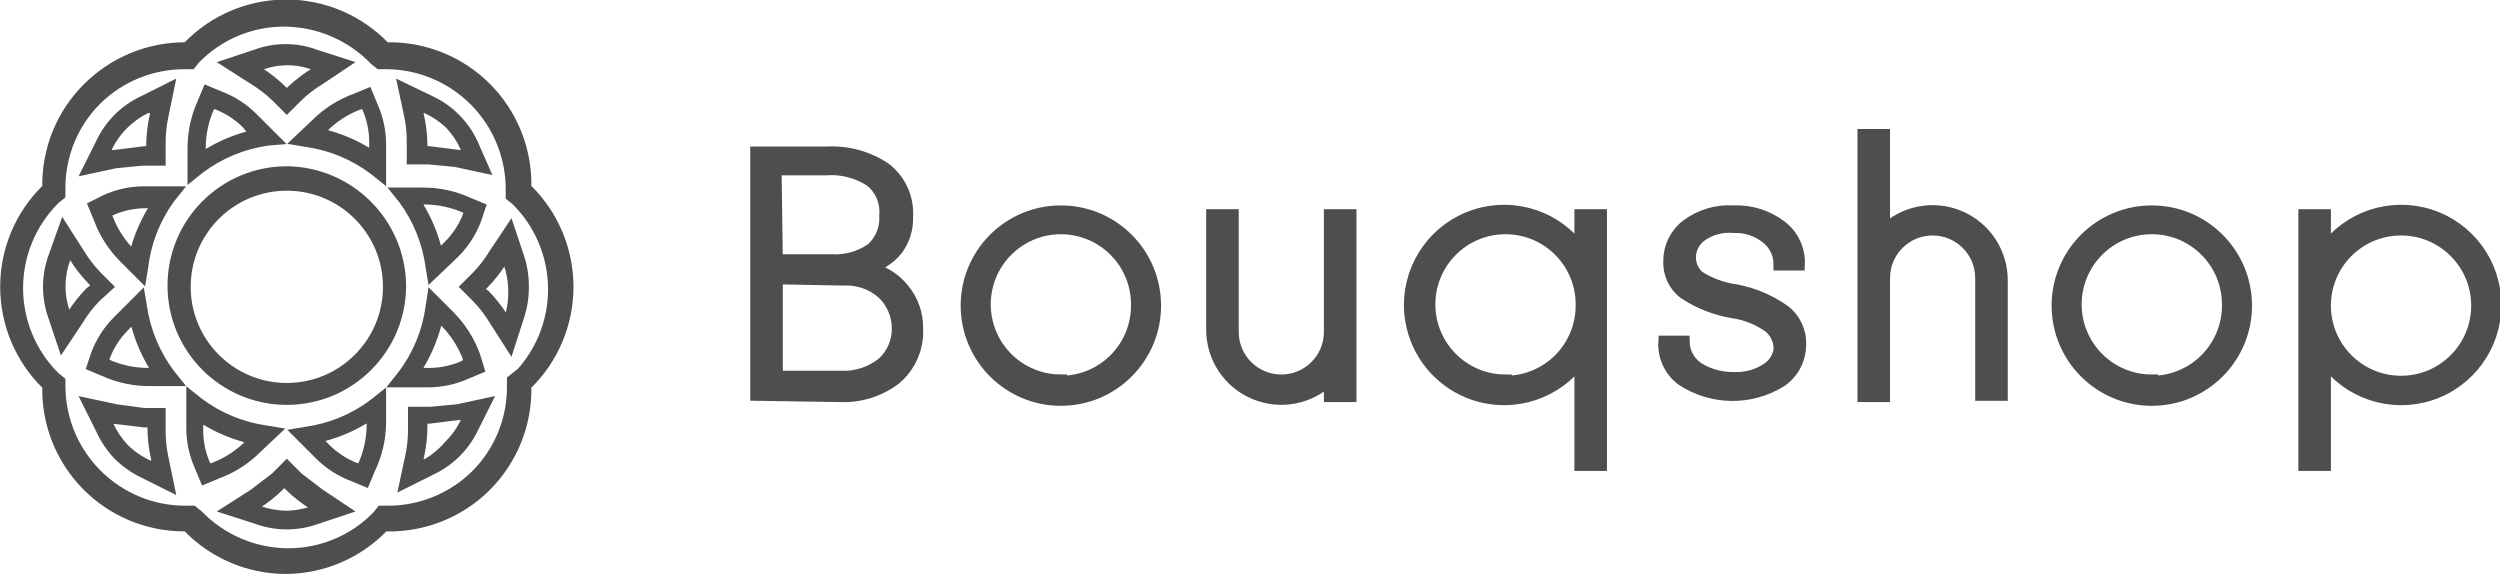
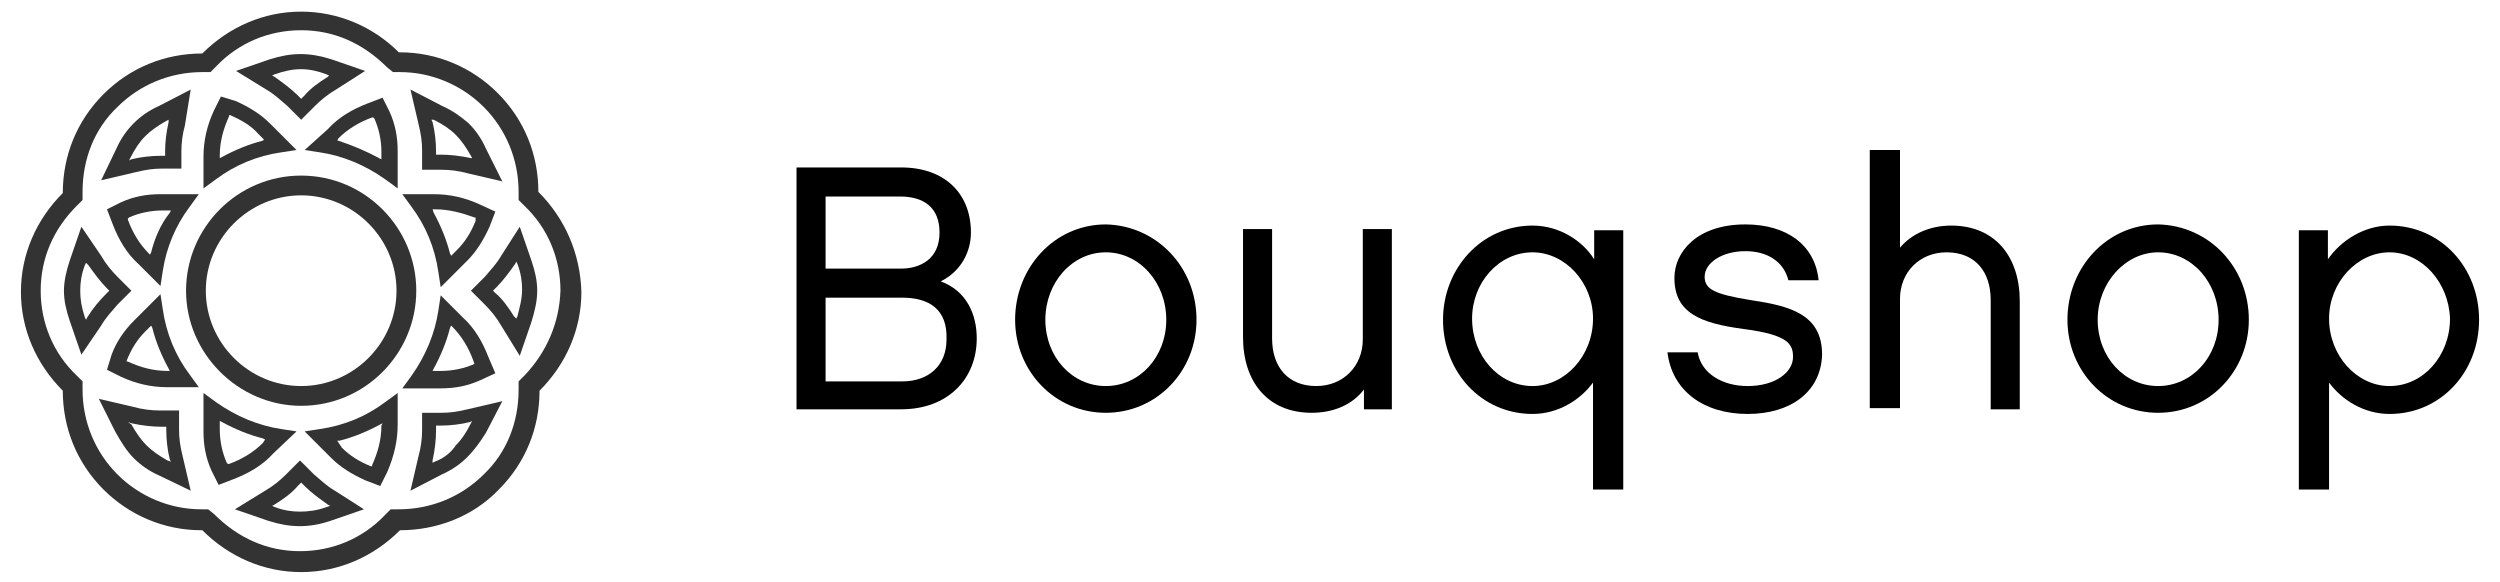
- <svg xmlns="http://www.w3.org/2000/svg" id="Layer_1" data-name="Layer 1" width="199.6" height="45.8" viewBox="0 0 199.6 45.8">
-   <defs>
-     <style>
-       .cls-1, .cls-2 {
-         fill: #4e4e4f;
-         stroke: #4e4e4f;
-         stroke-miterlimit: 10;
-       }
- 
-       .cls-1 {
-         stroke-width: 0.25px;
-       }
-     </style>
-   </defs>
+ <svg xmlns="http://www.w3.org/2000/svg" version="1.1" id="Layer_1" x="0px" y="0px" viewBox="0 0 215 50" style="enable-background:new 0 0 215 50;" xml:space="preserve">
+   <style type="text/css">
+ 	.st0{fill:#333333;}
+ </style>
  <g>
-     <path class="cls-1" d="M22.8,16a9.4,9.4,0,1,0,9.4,9.4A9.5,9.5,0,0,0,22.8,16Zm0,17.3a7.8,7.8,0,1,1,7.8-7.8A7.8,7.8,0,0,1,22.8,33.3Z" transform="translate(0.1 -2.6)" />
-     <path class="cls-1" d="M42.2,17.5h0A11.2,11.2,0,0,0,30.9,6.1h-.1a11.2,11.2,0,0,0-16.1,0h0a11.3,11.3,0,0,0-8,3.3,11.2,11.2,0,0,0-3.3,8.1h0a11.2,11.2,0,0,0,0,16h0A11.2,11.2,0,0,0,14.6,44.9h.1a11.2,11.2,0,0,0,8,3.4h0a11.2,11.2,0,0,0,8-3.4h0A11.2,11.2,0,0,0,42.2,33.5h0a11.2,11.2,0,0,0,0-16ZM41,32.4l-.5.4v.6a9.6,9.6,0,0,1-2.8,6.9,9.7,9.7,0,0,1-6.9,2.8h-.6l-.4.5a9.6,9.6,0,0,1-6.9,2.9h0a9.8,9.8,0,0,1-7-3l-.5-.4h-.6A9.7,9.7,0,0,1,5,33.5v-.6l-.5-.4a9.7,9.7,0,0,1,0-13.8l.5-.4v-.6a9.6,9.6,0,0,1,2.8-6.9,9.7,9.7,0,0,1,6.9-2.8h.6l.4-.5a9.6,9.6,0,0,1,6.9-2.9,9.8,9.8,0,0,1,7,3l.5.4h.6a9.7,9.7,0,0,1,9.7,9.8v.6l.5.4a9.7,9.7,0,0,1,0,13.8Z" transform="translate(0.1 -2.6)" />
-     <path class="cls-1" d="M13.8,9.1l-2.6,1.3a7.3,7.3,0,0,0-3.5,3.5L6.4,16.5l2.8-.6,2.1-.2H13V14.1a9.9,9.9,0,0,1,.2-2.1ZM12,11.7a11.2,11.2,0,0,0-.3,2.4v.3h-.3L9,14.7H8.7v-.2A6.5,6.5,0,0,1,10,12.7a6.4,6.4,0,0,1,1.7-1.2H12v.2Z" transform="translate(0.1 -2.6)" />
-     <path class="cls-1" d="M23.1,14l1.2.2a11.4,11.4,0,0,1,5.3,2.2l1,.8V14.1a7.8,7.8,0,0,0-.7-3.2l-.5-1.2-1.2.5a9,9,0,0,0-3.3,2.1Zm2.8-1a7.7,7.7,0,0,1,2.8-1.8h.2a6.5,6.5,0,0,1,.6,2.7v.6h-.2a12.6,12.6,0,0,0-3.3-1.4h0Z" transform="translate(0.1 -2.6)" />
-     <path class="cls-1" d="M37.9,13.9a7.3,7.3,0,0,0-3.5-3.5L31.7,9.1l.6,2.8a9.8,9.8,0,0,1,.2,2.1v1.6h1.6l2.1.2,2.8.6Zm-1.2.8h-.1l-2.4-.3h-.3v-.3a11.1,11.1,0,0,0-.3-2.4v-.2h.2a6.5,6.5,0,0,1,1.8,1.2,6.4,6.4,0,0,1,1.2,1.8v.2Z" transform="translate(0.1 -2.6)" />
-     <path class="cls-1" d="M38.6,19l-1.2-.5a9,9,0,0,0-3.8-.8H31.1l.8,1A11.4,11.4,0,0,1,34,23.9l.2,1.2L36.4,23a7.8,7.8,0,0,0,1.8-2.8Zm-1.6.7a6.6,6.6,0,0,1-1.5,2.3l-.5.5v-.2a12.6,12.6,0,0,0-1.4-3.3v-.2h.2a7.8,7.8,0,0,1,3.2.7H37Z" transform="translate(0.1 -2.6)" />
-     <path class="cls-1" d="M22.5,14l-2.2-2.2a7.8,7.8,0,0,0-2.8-1.8l-1.2-.5-.5,1.2a9,9,0,0,0-.8,3.8v2.6l1-.8a11.4,11.4,0,0,1,5.3-2.2Zm-2.8-.8a12.6,12.6,0,0,0-3.3,1.4h-.2v-.2a7.8,7.8,0,0,1,.7-3.2h.2a6.6,6.6,0,0,1,2.3,1.5l.4.5Z" transform="translate(0.1 -2.6)" />
-     <path class="cls-1" d="M28,7.6l-2.8-.9a7.1,7.1,0,0,0-5,0l-2.7.9L20,9.2a9.8,9.8,0,0,1,1.7,1.3l1.1,1.1,1.1-1.1a9.8,9.8,0,0,1,1.7-1.3ZM25,8.1A11.2,11.2,0,0,0,23,9.6l-.2.2-.2-.2a11.2,11.2,0,0,0-1.9-1.5h0a5.8,5.8,0,0,1,4.3,0H25Z" transform="translate(0.1 -2.6)" />
-     <path class="cls-1" d="M25.6,41.8l-1.7-1.3-1.1-1.1-1.1,1.1L20,41.8l-2.5,1.6,2.8.9a7.3,7.3,0,0,0,5,0l2.7-.9Zm-.7,1.3a6.5,6.5,0,0,1-2.2.4,6.6,6.6,0,0,1-2.1-.4h-.1a11.5,11.5,0,0,0,1.9-1.5l.2-.2.2.2a11.2,11.2,0,0,0,1.9,1.5h0Z" transform="translate(0.1 -2.6)" />
-     <path class="cls-1" d="M38.1,30.9A9,9,0,0,0,36,27.6l-1.8-1.8L34,27.1a11.3,11.3,0,0,1-2.2,5.3l-.8,1h3.1a7.8,7.8,0,0,0,3.2-.7l1.2-.5Zm-1.2.6a6.6,6.6,0,0,1-2.7.6h-.6v-.2A12.6,12.6,0,0,0,35,28.6v-.2h.1A7.8,7.8,0,0,1,37,31.3h0Z" transform="translate(0.1 -2.6)" />
-     <path class="cls-1" d="M37.9,37l1.3-2.6-2.8.6-2.1.2H32.6v1.6a9.8,9.8,0,0,1-.2,2.1l-.6,2.8,2.6-1.3A7.3,7.3,0,0,0,37.9,37Zm-4.1,2.4h-.2v-.2a11.1,11.1,0,0,0,.3-2.5v-.4h.3l2.4-.3h.2v.2a6.5,6.5,0,0,1-1.3,1.8A6.4,6.4,0,0,1,33.8,39.4Z" transform="translate(0.1 -2.6)" />
-     <path class="cls-1" d="M42,25.5a7.6,7.6,0,0,0-.4-2.5l-.9-2.7-1.6,2.4a9.8,9.8,0,0,1-1.3,1.7l-1.1,1.1,1.1,1.1a9.7,9.7,0,0,1,1.3,1.7l1.6,2.5.9-2.8A7.7,7.7,0,0,0,42,25.5Zm-1.6,2.1v.2h-.1a11.2,11.2,0,0,0-1.5-1.9l-.3-.2.2-.2a11,11,0,0,0,1.5-1.9v0a6.4,6.4,0,0,1,.4,2.1A6.5,6.5,0,0,1,40.4,27.6Z" transform="translate(0.1 -2.6)" />
-     <path class="cls-1" d="M13.7,18.6l.8-1H11.4a7.7,7.7,0,0,0-3.2.7L7,18.9l.5,1.2a9,9,0,0,0,2.1,3.3l1.8,1.8.2-1.2A11.3,11.3,0,0,1,13.7,18.6Zm-3.2,3.7v.2h-.1a7.8,7.8,0,0,1-1.7-2.8h.1a6.5,6.5,0,0,1,2.7-.6H12V19A12.6,12.6,0,0,0,10.5,22.3Z" transform="translate(0.1 -2.6)" />
-     <path class="cls-1" d="M8.9,25.5,7.8,24.4a9.8,9.8,0,0,1-1.3-1.7L4.9,20.2,3.9,23a7.3,7.3,0,0,0,0,5l.9,2.7,1.6-2.4a9.9,9.9,0,0,1,1.3-1.7Zm-2,.2a11,11,0,0,0-1.5,1.9v0a6.1,6.1,0,0,1,0-4.3v-.2l.2.2a11.3,11.3,0,0,0,1.5,1.9l.2.2Z" transform="translate(0.1 -2.6)" />
-     <path class="cls-1" d="M30.6,36.4V33.8l-1,.8a11.4,11.4,0,0,1-5.3,2.2l-1.2.2,2.2,2.2A7.8,7.8,0,0,0,28,40.9l1.2.5.5-1.2A9,9,0,0,0,30.6,36.4Zm-1.3.1a7.8,7.8,0,0,1-.7,3.2h-.2a6.6,6.6,0,0,1-2.3-1.5l-.5-.5h.2a12.6,12.6,0,0,0,3.3-1.4h.2Z" transform="translate(0.1 -2.6)" />
-     <path class="cls-1" d="M9.1,39.1a7.7,7.7,0,0,0,2.1,1.5l2.6,1.3L13.2,39a9.8,9.8,0,0,1-.2-2.1V35.3H11.4L9.2,35l-2.8-.6L7.7,37A7.7,7.7,0,0,0,9.1,39.1Zm-.2-2.8,2.5.3h.4v.3a11.1,11.1,0,0,0,.3,2.4v.2h-.2A6.4,6.4,0,0,1,10,38.2a6.5,6.5,0,0,1-1.2-1.8v-.2Z" transform="translate(0.1 -2.6)" />
-     <path class="cls-1" d="M22.4,36.9l-1.2-.2a11.4,11.4,0,0,1-5.3-2.2l-1-.8v3.1a7.8,7.8,0,0,0,.7,3.2l.5,1.2,1.2-.5a9,9,0,0,0,3.3-2.1Zm-2.8,1a7.7,7.7,0,0,1-2.8,1.8h-.2a6.5,6.5,0,0,1-.6-2.7v-.6h.2a12.6,12.6,0,0,0,3.3,1.4h.1Z" transform="translate(0.1 -2.6)" />
-     <path class="cls-1" d="M6.9,32l1.2.5a9,9,0,0,0,3.8.8h2.6l-.8-1a11.4,11.4,0,0,1-2.2-5.3l-.2-1.2L9.1,28a7.8,7.8,0,0,0-1.8,2.8Zm1.6-.7A6.6,6.6,0,0,1,10,28.9l.5-.5v.2a12.7,12.7,0,0,0,1.4,3.3v.2h-.2a7.8,7.8,0,0,1-3.2-.7H8.5Z" transform="translate(0.1 -2.6)" />
+     <path class="st0" d="M25.9,15.1c-5.5,0-9.9,4.5-9.9,9.9s4.5,9.9,9.9,9.9c5.5,0,9.9-4.5,9.9-9.9S31.4,15.1,25.9,15.1z M25.9,33.2   c-4.5,0-8.2-3.7-8.2-8.2c0-4.5,3.7-8.2,8.2-8.2c4.5,0,8.2,3.7,8.2,8.2C34.1,29.5,30.4,33.2,25.9,33.2z" />
+     <path class="st0" d="M46.3,16.5L46.3,16.5c0-3.2-1.2-6.2-3.5-8.5c-2.2-2.2-5.2-3.5-8.4-3.5l-0.1,0C32.1,2.3,29.1,1,25.9,1   c-3.2,0-6.2,1.3-8.5,3.6l0,0c-3.2,0-6.2,1.2-8.5,3.5c-2.3,2.3-3.5,5.3-3.5,8.5l0,0c-2.3,2.3-3.6,5.3-3.6,8.5c0,3.2,1.3,6.2,3.6,8.5   l0,0c0,3.2,1.2,6.2,3.5,8.5c2.2,2.2,5.2,3.5,8.4,3.5l0.1,0c2.3,2.3,5.3,3.6,8.5,3.6h0c3.2,0,6.2-1.3,8.5-3.6l0,0   c3.2,0,6.3-1.2,8.5-3.5c2.3-2.3,3.5-5.3,3.5-8.5l0,0c2.3-2.3,3.6-5.3,3.6-8.5C49.9,21.8,48.6,18.8,46.3,16.5z M45.1,32.3l-0.5,0.5   l0,0.7c0,2.8-1,5.4-3,7.3c-1.9,1.9-4.5,3-7.3,3l-0.7,0l-0.5,0.5c-1.9,2-4.5,3.1-7.3,3.1h0c-2.8,0-5.3-1.1-7.4-3.2l-0.5-0.4h-0.6   c-2.7,0-5.3-1.1-7.2-3c-1.9-1.9-3-4.5-3-7.3l0-0.7l-0.5-0.5c-2-1.9-3.1-4.5-3.1-7.3c0-2.8,1.1-5.3,3.1-7.3l0.5-0.5l0-0.7   c0-2.8,1-5.4,3-7.3c1.9-1.9,4.5-3,7.3-3l0.7,0l0.5-0.5c1.9-2,4.5-3.1,7.3-3.1c2.8,0,5.3,1.1,7.4,3.2l0.5,0.4h0.6   c2.7,0,5.3,1.1,7.2,3c1.9,1.9,3,4.5,3,7.3l0,0.7l0.5,0.5c2,1.9,3.1,4.5,3.1,7.3C48.1,27.8,47,30.3,45.1,32.3z" />
+     <path class="st0" d="M16.4,7.7l-2.7,1.4c-0.9,0.4-1.6,0.9-2.2,1.5c-0.6,0.6-1.1,1.3-1.5,2.2l-1.3,2.7l3-0.7   c0.8-0.2,1.5-0.3,2.2-0.3h1.7V13c0-0.7,0.1-1.5,0.3-2.2L16.4,7.7z M14.5,10.5c-0.2,0.9-0.3,1.7-0.3,2.5v0.4h-0.4   c-0.8,0-1.7,0.1-2.5,0.3l-0.2,0.1l0.1-0.2c0.4-0.8,0.8-1.4,1.3-1.9c0.5-0.5,1.1-0.9,1.8-1.3l0.2-0.1L14.5,10.5L14.5,10.5z" />
+     <path class="st0" d="M26.2,12.9l1.3,0.2c2,0.3,3.9,1.1,5.6,2.3l1.1,0.8V13c0-1.2-0.2-2.3-0.7-3.4l-0.6-1.2l-1.3,0.5   c-1.3,0.5-2.5,1.2-3.4,2.2L26.2,12.9z M29.1,11.9c0.8-0.8,1.8-1.4,2.9-1.8l0.1,0l0.1,0.1c0.4,0.9,0.6,1.9,0.6,2.8v0.7l-0.2-0.1   c-1.1-0.6-2.3-1.1-3.5-1.5L29,12.1L29.1,11.9z" />
+     <path class="st0" d="M41.8,12.8c-0.4-0.9-0.9-1.6-1.5-2.2C39.6,10,38.9,9.5,38,9.1l-2.7-1.4l0.7,3c0.2,0.8,0.3,1.5,0.3,2.2v1.7h1.7   c0.7,0,1.5,0.1,2.2,0.3l3,0.7L41.8,12.8z M40.5,13.6L40.5,13.6c-0.9-0.2-1.8-0.3-2.6-0.3h-0.4V13c0-0.8-0.1-1.7-0.3-2.5l-0.1-0.2   l0.2,0c0.8,0.4,1.4,0.8,1.9,1.3c0.5,0.5,0.9,1.1,1.3,1.8l0.1,0.2H40.5z" />
+     <path class="st0" d="M42.6,18.2l-1.3-0.6c-1.3-0.6-2.6-0.9-4-0.9h-2.7l0.8,1.1c1.2,1.6,2,3.5,2.3,5.6l0.2,1.3l2.3-2.3   c0.8-0.8,1.4-1.8,1.9-2.9L42.6,18.2z M40.9,19c-0.4,1-0.9,1.8-1.6,2.5l-0.5,0.5l-0.1-0.2c-0.3-1.2-0.8-2.4-1.4-3.5L37.2,18l0.2,0   c1.2,0,2.3,0.3,3.4,0.7l0.1,0L40.9,19z" />
+     <path class="st0" d="M25.5,12.9l-2.3-2.3c-0.8-0.8-1.8-1.4-2.9-1.9L19,8.3l-0.6,1.2c-0.6,1.3-0.9,2.6-0.9,4v2.7l1.1-0.8   c1.6-1.2,3.5-2,5.6-2.3L25.5,12.9z M22.6,12.1c-1.2,0.3-2.4,0.8-3.5,1.4l-0.2,0.1l0-0.2c0-1.2,0.3-2.3,0.8-3.4l0-0.1l0.1,0   c0.9,0.4,1.8,0.9,2.4,1.6l0.5,0.5L22.6,12.1z" />
+     <path class="st0" d="M31.4,6.1l-2.9-1c-1.9-0.6-3.4-0.6-5.3,0l-2.9,1l2.6,1.6c0.7,0.4,1.2,0.9,1.8,1.4l1.2,1.2l1.2-1.2   c0.5-0.5,1.1-1,1.8-1.4L31.4,6.1z M28.2,6.6c-0.8,0.5-1.5,1-2,1.6l-0.3,0.3l-0.3-0.3c-0.6-0.6-1.3-1.1-2-1.6l-0.2-0.1l0.2-0.1   c1.7-0.6,2.9-0.6,4.5,0l0.2,0.1L28.2,6.6z" />
+     <path class="st0" d="M28.8,42.2c-0.7-0.4-1.2-0.9-1.8-1.4l-1.2-1.2l-1.2,1.2c-0.5,0.5-1.1,1-1.8,1.4l-2.6,1.6l2.9,1   c1.9,0.6,3.5,0.6,5.3,0l2.9-1L28.8,42.2z M28.1,43.6c-0.8,0.3-1.6,0.4-2.3,0.4c-0.7,0-1.4-0.1-2.2-0.4l-0.2-0.1l0.2-0.1   c0.8-0.5,1.5-1,2-1.6l0.3-0.3l0.3,0.3c0.6,0.6,1.3,1.1,2,1.6l0.2,0.1L28.1,43.6z" />
+     <path class="st0" d="M42,30.7c-0.5-1.3-1.2-2.5-2.2-3.4l-1.9-1.9l-0.2,1.3c-0.3,2-1.1,3.9-2.3,5.6l-0.8,1.1l3.3,0   c1.2,0,2.3-0.2,3.4-0.7l1.3-0.6L42,30.7z M40.8,31.3c-0.9,0.4-1.9,0.6-2.9,0.6h-0.7l0.1-0.2c0.6-1.1,1.1-2.3,1.4-3.5l0.1-0.2   l0.1,0.1c0.8,0.8,1.4,1.8,1.8,2.9L40.8,31.3L40.8,31.3z" />
+     <path class="st0" d="M41.8,37.2l1.4-2.7l-3,0.7c-0.8,0.2-1.5,0.3-2.2,0.3h-1.7V37c0,0.7-0.1,1.5-0.3,2.2l-0.7,3l2.7-1.4   c0.9-0.4,1.6-0.9,2.2-1.5C40.8,38.7,41.3,38,41.8,37.2z M37.4,39.7l-0.2,0.1l0-0.2c0.2-0.9,0.3-1.8,0.3-2.6v-0.4h0.4   c0.8,0,1.7-0.1,2.5-0.3l0.2-0.1l-0.1,0.2c-0.4,0.8-0.8,1.4-1.3,1.9C38.8,38.9,38.2,39.4,37.4,39.7z" />
+     <path class="st0" d="M46.2,25c0-0.9-0.2-1.7-0.5-2.6l-1-2.9L43.1,22c-0.4,0.7-0.9,1.2-1.4,1.8L40.5,25l1.2,1.2   c0.5,0.5,1,1.1,1.4,1.8l1.6,2.6l1-2.9C46,26.7,46.2,25.9,46.2,25z M44.5,27.2l-0.1,0.2l-0.2-0.2c-0.5-0.8-1-1.5-1.6-2L42.4,25   l0.3-0.3c0.6-0.6,1.1-1.3,1.6-2l0.1-0.2l0.1,0.2c0.3,0.8,0.4,1.5,0.4,2.2C44.9,25.7,44.7,26.4,44.5,27.2z" />
+     <path class="st0" d="M16.3,17.8l0.8-1.1l-3.3,0c-1.2,0-2.3,0.2-3.4,0.7L9.2,18l0.5,1.3c0.5,1.3,1.2,2.5,2.2,3.4l1.9,1.9l0.2-1.3   C14.3,21.3,15.1,19.4,16.3,17.8z M13,21.7l-0.1,0.2l-0.1-0.1c-0.8-0.8-1.4-1.8-1.8-2.9l0-0.1l0.1-0.1c0.9-0.4,1.9-0.6,2.9-0.6h0.7   l-0.1,0.2C13.8,19.3,13.3,20.5,13,21.7z" />
+     <path class="st0" d="M11.3,25l-1.2-1.2c-0.5-0.5-1-1.1-1.4-1.8L7,19.5l-1,2.9c-0.3,0.9-0.5,1.8-0.5,2.6c0,0.9,0.2,1.7,0.5,2.6   l1,2.9L8.7,28c0.4-0.7,0.9-1.2,1.4-1.8L11.3,25z M9.1,25.3c-0.6,0.6-1.1,1.2-1.6,2l-0.1,0.2l-0.1-0.2C7,26.4,6.9,25.7,6.9,25   c0-0.7,0.1-1.4,0.4-2.2l0.1-0.2l0.2,0.2c0.5,0.7,1,1.4,1.6,2L9.4,25L9.1,25.3z" />
+     <path class="st0" d="M34.2,36.5v-2.7l-1.1,0.8c-1.6,1.2-3.5,2-5.6,2.3l-1.3,0.2l2.3,2.3c0.8,0.8,1.8,1.4,2.9,1.9l1.3,0.5l0.6-1.2   C33.9,39.2,34.2,37.9,34.2,36.5z M32.8,36.6c0,1.2-0.3,2.3-0.8,3.4l0,0.1l-0.1,0c-1-0.4-1.8-0.9-2.5-1.6L29,37.9l0.2,0   c1.2-0.3,2.4-0.8,3.5-1.4l0.2-0.1L32.8,36.6z" />
+     <path class="st0" d="M11.5,39.4c0.6,0.6,1.3,1.1,2.2,1.5l2.7,1.3l-0.7-3c-0.2-0.8-0.3-1.5-0.3-2.2v-1.7h-1.7   c-0.7,0-1.5-0.1-2.2-0.3l-3-0.7l1.4,2.8C10.4,38,10.9,38.8,11.5,39.4z M11.3,36.4c0.9,0.2,1.8,0.3,2.6,0.3h0.4V37   c0,0.8,0.1,1.7,0.3,2.5l0.1,0.2l-0.3-0.1c-0.7-0.4-1.3-0.8-1.8-1.3c-0.5-0.5-0.9-1.1-1.3-1.8L11,36.3L11.3,36.4z" />
+     <path class="st0" d="M25.5,37.1l-1.3-0.2c-2-0.3-3.9-1.1-5.6-2.3l-1.1-0.8l0,3.3c0,1.2,0.2,2.3,0.7,3.4l0.6,1.2l1.3-0.5   c1.3-0.5,2.5-1.2,3.4-2.2L25.5,37.1z M22.6,38.1c-0.8,0.8-1.8,1.4-2.9,1.8l-0.1,0l-0.1-0.1c-0.4-0.9-0.6-1.9-0.6-2.9v-0.7l0.2,0.1   c1.1,0.6,2.3,1.1,3.5,1.4l0.2,0.1L22.6,38.1z" />
+     <path class="st0" d="M9.2,31.8l1.2,0.6c1.3,0.6,2.6,0.9,4,0.9h2.7l-0.8-1.1c-1.2-1.6-2-3.5-2.3-5.6l-0.2-1.3l-2.3,2.3   c-0.8,0.8-1.5,1.8-1.9,2.9L9.2,31.8z M10.9,31c0.4-1,0.9-1.8,1.6-2.5l0.5-0.5l0.1,0.2c0.3,1.2,0.8,2.4,1.4,3.5l0.1,0.2l-0.2,0   c-1.2,0-2.3-0.3-3.4-0.8l-0.1,0L10.9,31z" />
  </g>
-   <path class="cls-2" d="M60.3,34.1V14.8h5.6a7.6,7.6,0,0,1,4.7,1.3,4.5,4.5,0,0,1,1.7,3.8,4.1,4.1,0,0,1-.8,2.6A4.3,4.3,0,0,1,69.1,24,4.7,4.7,0,0,1,72,25.7a4.7,4.7,0,0,1,1.1,3.1,4.9,4.9,0,0,1-1.7,4,6.8,6.8,0,0,1-4.5,1.4Zm1.6-10.7h4.4a5.1,5.1,0,0,0,3.2-.9,3.3,3.3,0,0,0,1.1-2.7,3.2,3.2,0,0,0-1.2-2.8,5.8,5.8,0,0,0-3.6-.9H61.8Zm0,1.4v7.9h5.1a5,5,0,0,0,3.4-1.1,3.7,3.7,0,0,0,1.2-2.9A3.9,3.9,0,0,0,70.4,26a4.4,4.4,0,0,0-3.2-1.1Z" transform="translate(0.1 -2.6)" />
-   <path class="cls-2" d="M142,30.5a2.3,2.3,0,0,0-.8-1.8,6.7,6.7,0,0,0-3-1.2,10,10,0,0,1-3.8-1.5,3,3,0,0,1-1.2-2.6,3.5,3.5,0,0,1,1.4-2.8,5.6,5.6,0,0,1,3.7-1.1,5.8,5.8,0,0,1,3.8,1.2,3.6,3.6,0,0,1,1.4,3H142a2.7,2.7,0,0,0-1-2.1,4,4,0,0,0-2.7-.9,3.9,3.9,0,0,0-2.6.7,2.2,2.2,0,0,0-.9,1.7,2.1,2.1,0,0,0,.7,1.6,7.3,7.3,0,0,0,3,1.1,9.8,9.8,0,0,1,3.8,1.6,3.2,3.2,0,0,1,1.3,2.7,3.5,3.5,0,0,1-1.5,2.9,7.3,7.3,0,0,1-7.9-.1,3.5,3.5,0,0,1-1.4-3h1.5a2.6,2.6,0,0,0,1.3,2.2,5.3,5.3,0,0,0,2.8.7,4.4,4.4,0,0,0,2.7-.8A2.2,2.2,0,0,0,142,30.5Z" transform="translate(0.1 -2.6)" />
-   <path class="cls-2" d="M84.6,19.5A7.5,7.5,0,1,0,92.1,27,7.5,7.5,0,0,0,84.6,19.5Zm0,13.5A6.1,6.1,0,1,1,90.7,27,6.1,6.1,0,0,1,84.6,33.1Z" transform="translate(0.1 -2.6)" />
-   <path class="cls-2" d="M107.7,19.8h-1.6v9.3a3.9,3.9,0,1,1-7.8,0V19.8H96.7v9.1a5.5,5.5,0,0,0,9.4,3.9v1.4h1.6Z" transform="translate(0.1 -2.6)" />
-   <path class="cls-2" d="M126.1,22.6a7.5,7.5,0,1,0,0,8.7v8.4h1.6V19.8h-1.6Zm-6,10.4a6.1,6.1,0,1,1,6.1-6.1A6.1,6.1,0,0,1,120.1,33.1Z" transform="translate(0.1 -2.6)" />
-   <path class="cls-2" d="M185.5,19.8h-1.6V39.7h1.6V31.3a7.5,7.5,0,1,0,0-8.7Zm0,7.2a6.1,6.1,0,1,1,6.1,6.1A6.1,6.1,0,0,1,185.5,27Z" transform="translate(0.1 -2.6)" />
-   <path class="cls-2" d="M171.7,19.5a7.5,7.5,0,1,0,7.5,7.5A7.5,7.5,0,0,0,171.7,19.5Zm0,13.5a6.1,6.1,0,1,1,6.1-6.1A6.1,6.1,0,0,1,171.7,33.1Z" transform="translate(0.1 -2.6)" />
-   <path class="cls-2" d="M159.7,34.1h-1.6V24.8a3.9,3.9,0,0,0-7.8,0v9.4h-1.6V13.4h1.6v7.7a5.5,5.5,0,0,1,9.4,3.9Z" transform="translate(0.1 -2.6)" />
+   <path d="M77.5,35.2h-9V14.4h9c3.7,0,6,2.2,6,5.6c0,1.6-0.8,3.3-2.6,4.2C83.1,25,84,27,84,29.1C84,32.6,81.5,35.2,77.5,35.2z   M71,23.1h6.5c1.6,0,3.3-0.8,3.3-3.1c0-2.2-1.4-3.1-3.4-3.1H71V23.1z M77.6,25.6H71v7.2c1.8,0,6.6,0,6.6,0c2.2,0,3.8-1.3,3.8-3.6  C81.5,26.6,79.9,25.6,77.6,25.6z" />
+   <path d="M102.9,27.5c0,4.4-3.4,8-7.8,8c-4.4,0-7.8-3.6-7.8-8c0-4.5,3.4-8.2,7.8-8.2C99.5,19.4,102.9,23,102.9,27.5z M100.3,27.5  c0-3.2-2.3-5.8-5.2-5.8c-2.9,0-5.2,2.6-5.2,5.8c0,3.2,2.3,5.7,5.2,5.7C98,33.2,100.3,30.7,100.3,27.5z" />
+   <path d="M119.8,35.2h-2.5v-1.7c-1,1.3-2.6,2-4.5,2c-3.8,0-5.9-2.7-5.9-6.5v-9.3h2.5v9.4c0,2.5,1.4,4.1,3.8,4.1c2.3,0,4-1.7,4-4v-9.5  h2.5V35.2z" />
+   <path d="M139.6,42.1H137v-9.2c-1.1,1.5-3,2.7-5.2,2.7c-4.4,0-7.7-3.6-7.7-8.1c0-4.4,3.3-8.1,7.7-8.1c2.3,0,4.3,1.3,5.3,2.9v-2.5h2.5  V42.1z M131.8,21.7c-2.9,0-5.2,2.6-5.2,5.7c0,3.2,2.3,5.8,5.2,5.8c2.8,0,5.2-2.6,5.2-5.8C137,24.3,134.6,21.7,131.8,21.7z" />
+   <path d="M150.3,35.6c-3.8,0-6.5-2-6.9-5.3h2.6c0.3,1.8,2.1,2.9,4.3,2.9c2.4,0,3.9-1.2,3.9-2.5c0-1.1-0.4-1.9-4.2-2.4  c-3.8-0.5-6-1.4-6-4.4c0-2.2,1.9-4.6,6.1-4.6c3.6,0,6,1.8,6.3,4.8h-2.6c-0.4-1.6-1.8-2.5-3.7-2.5c-2,0-3.5,1-3.5,2.2  c0,1.1,0.9,1.5,3.9,2c3.4,0.5,6.2,1.2,6.2,4.7C156.6,33.7,154,35.6,150.3,35.6z" />
+   <path d="M173.7,35.2h-2.5v-9.4c0-2.4-1.3-4.1-3.8-4.1c-2.3,0-4,1.7-4,4v9.4h-2.6V12.9h2.6v8.4c1-1.2,2.6-1.9,4.4-1.9  c3.8,0,5.9,2.7,5.9,6.5V35.2z" />
+   <path d="M193.4,27.5c0,4.4-3.4,8-7.8,8c-4.4,0-7.8-3.6-7.8-8c0-4.5,3.4-8.2,7.8-8.2C190,19.4,193.4,23,193.4,27.5z M190.8,27.5  c0-3.2-2.3-5.8-5.2-5.8c-2.8,0-5.2,2.6-5.2,5.8c0,3.2,2.3,5.7,5.2,5.7C188.5,33.2,190.8,30.7,190.8,27.5z" />
+   <path d="M205.5,35.6c-2.2,0-4.1-1.2-5.2-2.7v9.2h-2.6V19.8h2.5v2.5c1.1-1.6,3.1-2.9,5.3-2.9c4.4,0,7.7,3.6,7.7,8.1  C213.2,32,209.9,35.6,205.5,35.6z M205.5,21.7c-2.8,0-5.2,2.6-5.2,5.7c0,3.2,2.4,5.8,5.2,5.8c2.9,0,5.2-2.6,5.2-5.8  C210.6,24.3,208.3,21.7,205.5,21.7z" />
</svg>
